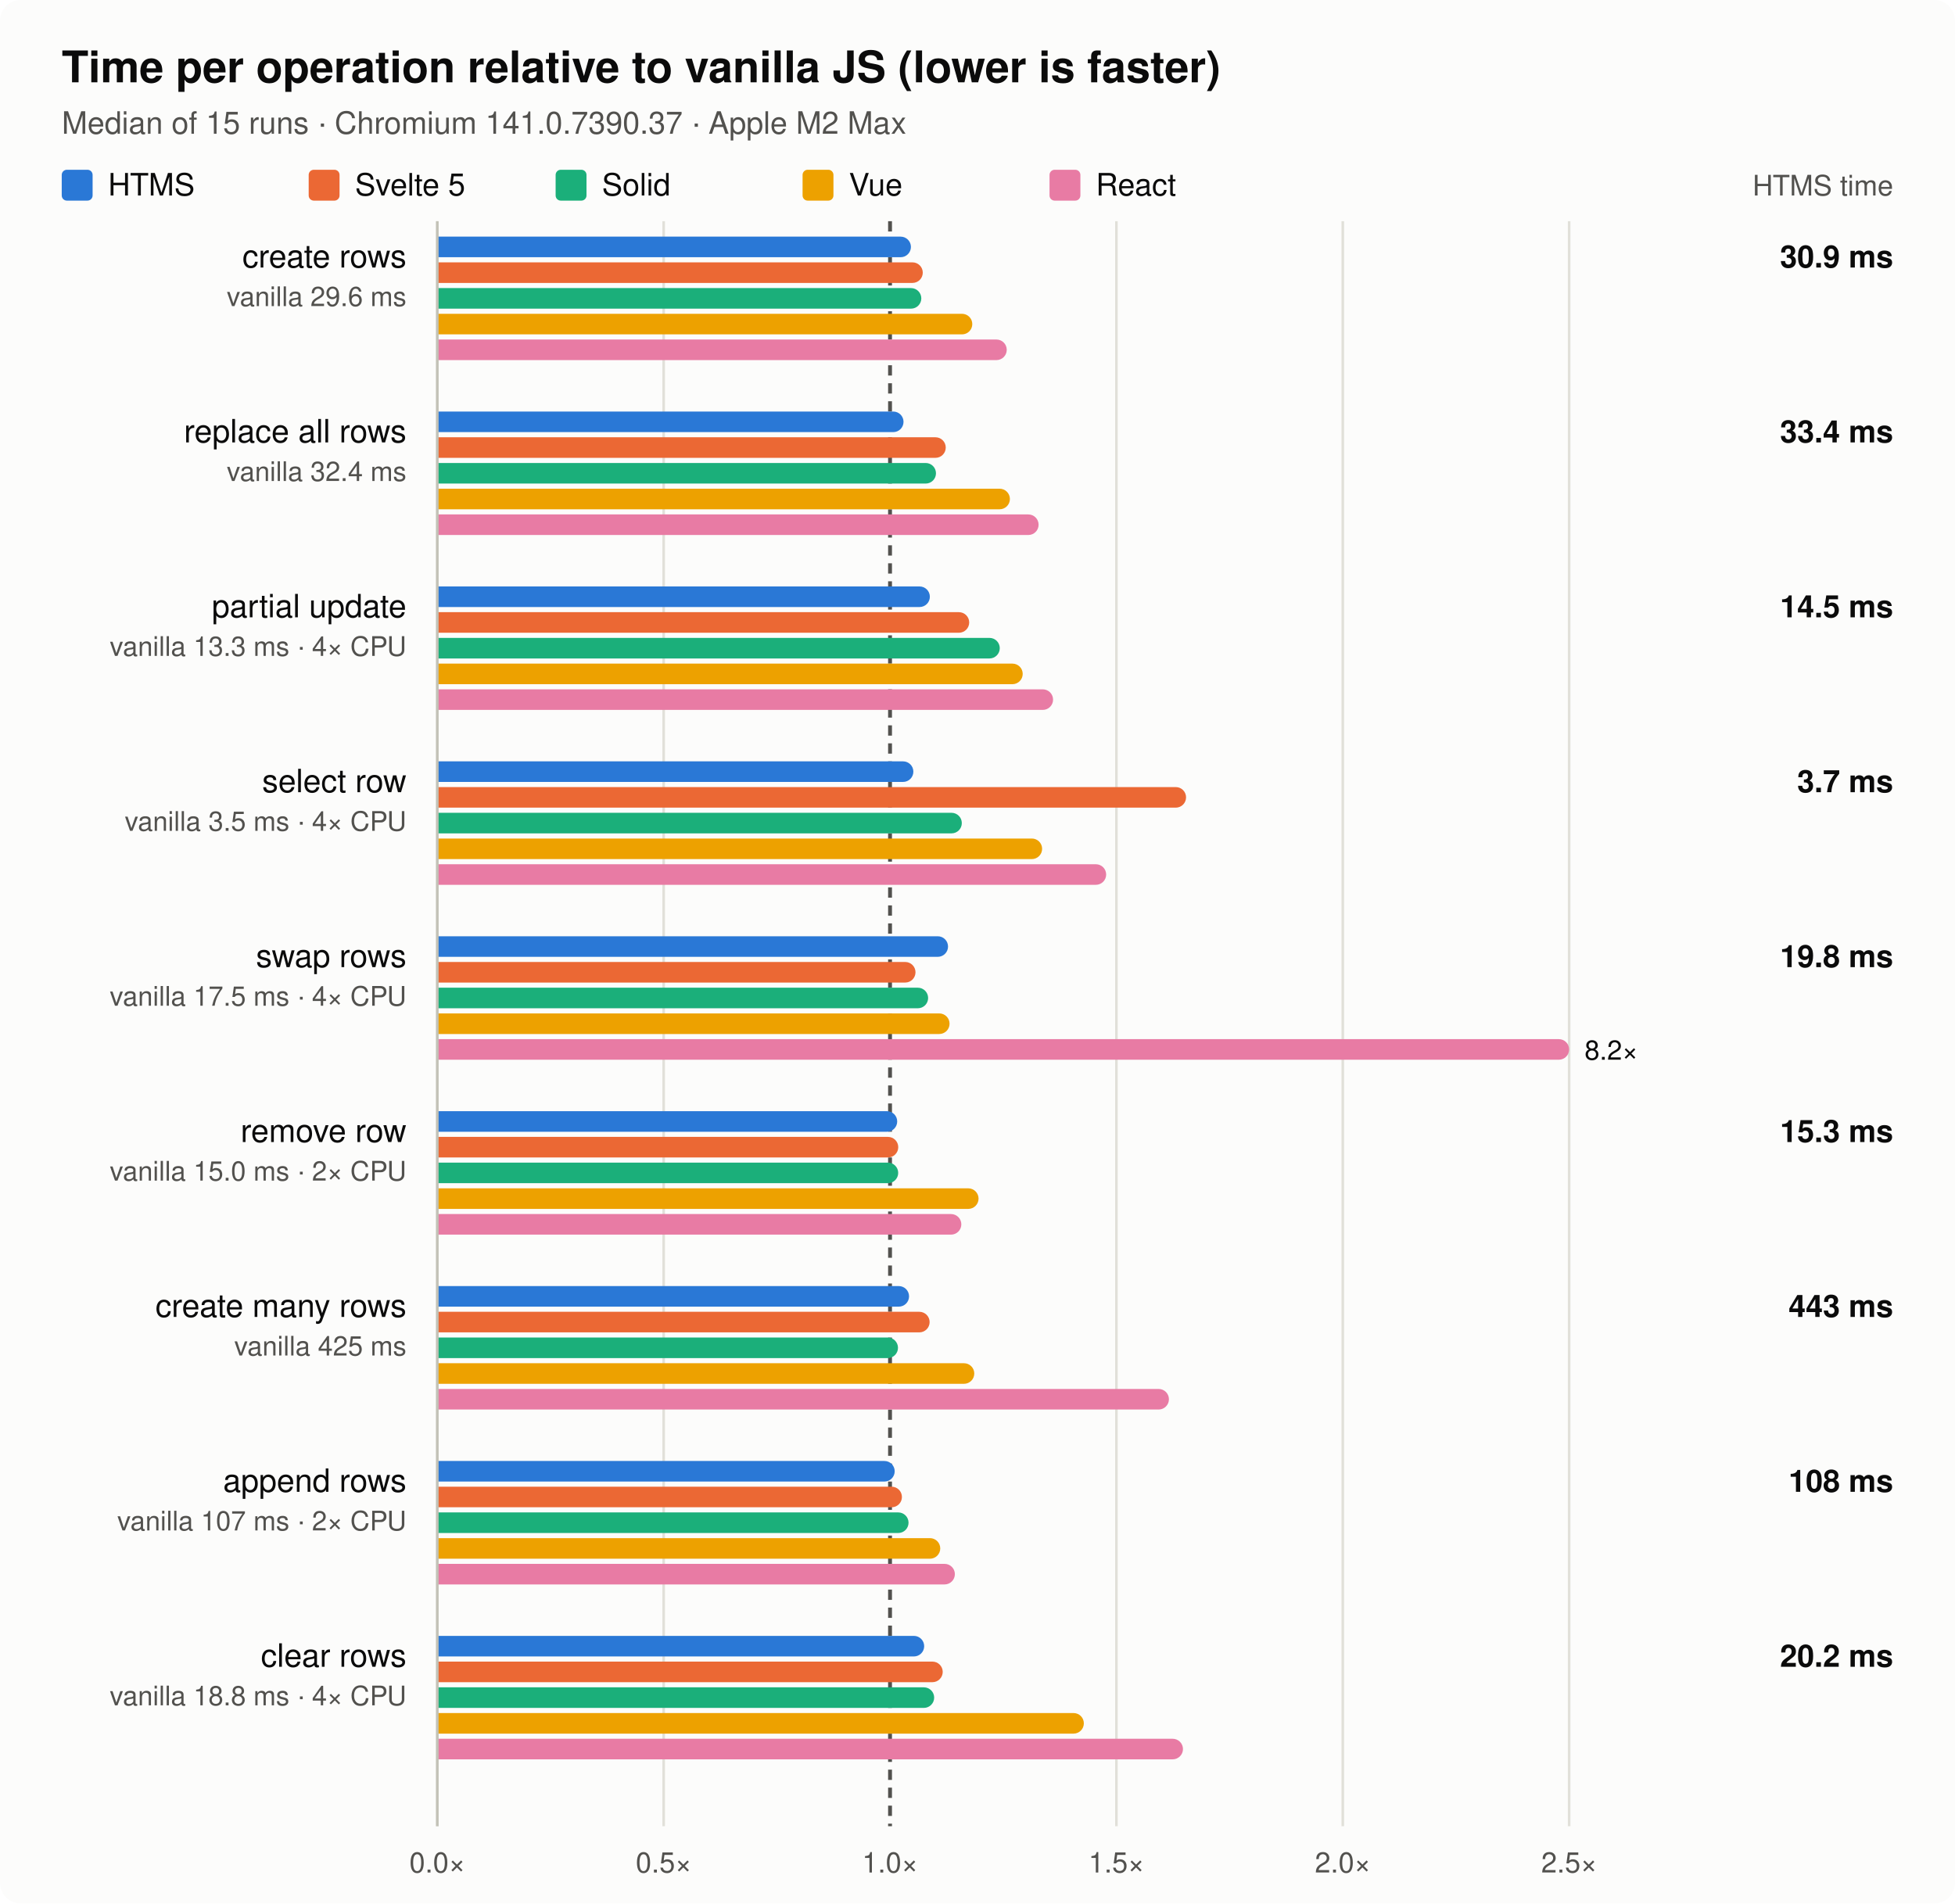
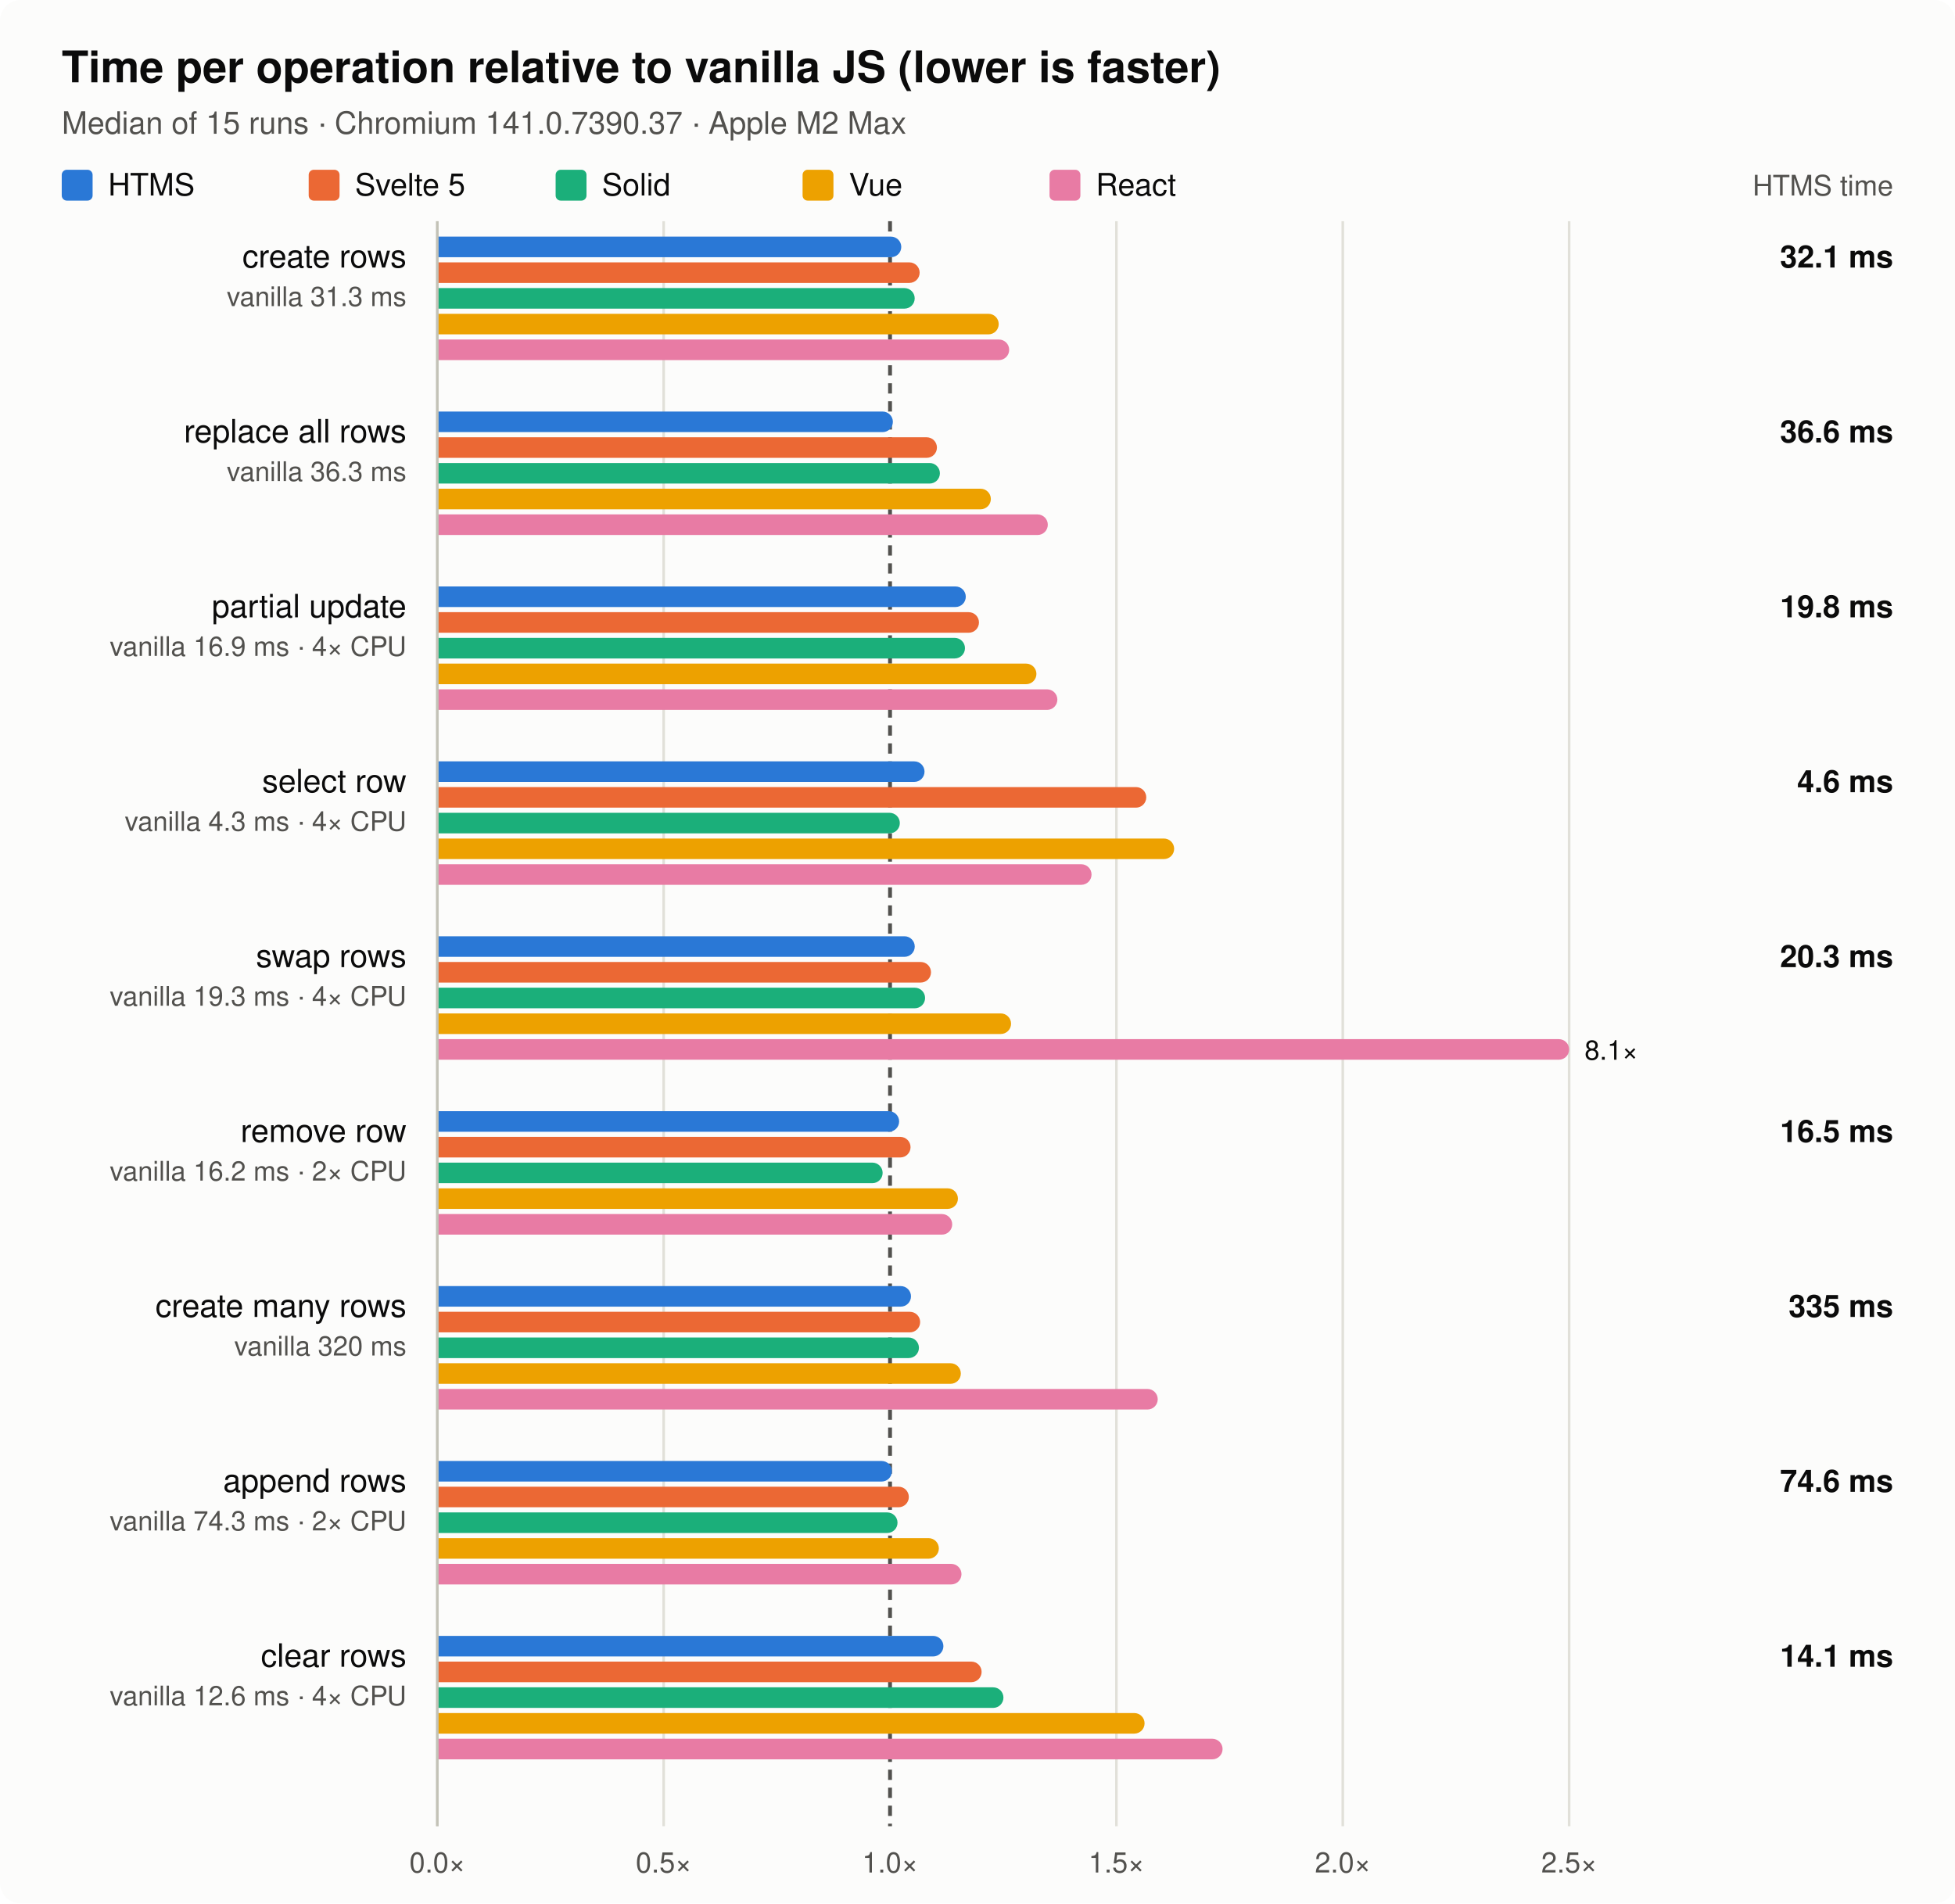
<svg xmlns="http://www.w3.org/2000/svg" viewBox="0 0 760 740" width="760" height="740" role="img" aria-labelledby="speed-title speed-desc">
  <style>
    .surface { fill: #fcfcfb; }
    .ink { fill: #0b0b0b; }
    .secondary { fill: #52514e; }
    .grid { stroke: #e1e0d9; stroke-width: 1; }
    .axis { stroke: #c3c2b7; stroke-width: 1; }
    .reference { stroke: #52514e; stroke-width: 1.5; stroke-dasharray: 4 3; }
    .s1 { fill: #2a78d6; } .s2 { fill: #eb6834; } .s3 { fill: #1baf7a; }
    .s4 { fill: #eda100; } .s5 { fill: #e87ba4; } .s6 { fill: #008300; }
    text { font-family: system-ui, -apple-system, 'Segoe UI', Helvetica, Arial, sans-serif; font-variant-numeric: tabular-nums; }
    @media (prefers-color-scheme: dark) {
      .surface { fill: #1a1a19; }
      .ink { fill: #f0efec; }
      .secondary { fill: #c3c2b7; }
      .grid { stroke: #2c2c2a; }
      .axis { stroke: #383835; }
      .reference { stroke: #c3c2b7; }
      .s1 { fill: #3987e5; } .s2 { fill: #d95926; } .s3 { fill: #199e70; }
      .s4 { fill: #c98500; } .s5 { fill: #d55181; } .s6 { fill: #008300; }
    }
  </style>
  <rect class="surface" width="760" height="740" rx="8" />
  <text class="ink" x="24" y="32" font-size="17" font-weight="600">Time per operation relative to vanilla JS (lower is faster)</text>
  <text class="secondary" x="24" y="52" font-size="12">Median of 15 runs · Chromium 141.0.7390.37 · Apple M2 Max</text>
  <rect class="s1" x="24" y="66" width="12" height="12" rx="2" />
  <text class="ink" x="42" y="76" font-size="12">HTMS</text>
  <rect class="s2" x="120" y="66" width="12" height="12" rx="2" />
  <text class="ink" x="138" y="76" font-size="12">Svelte 5</text>
  <rect class="s3" x="216" y="66" width="12" height="12" rx="2" />
  <text class="ink" x="234" y="76" font-size="12">Solid</text>
  <rect class="s4" x="312" y="66" width="12" height="12" rx="2" />
  <text class="ink" x="330" y="76" font-size="12">Vue</text>
  <rect class="s5" x="408" y="66" width="12" height="12" rx="2" />
  <text class="ink" x="426" y="76" font-size="12">React</text>
  <text class="secondary" x="736" y="76" font-size="11" text-anchor="end">HTMS time</text>
  <line class="grid" x1="170" x2="170" y1="86" y2="710" />
  <text class="secondary" x="170" y="728" font-size="11" text-anchor="middle">0.0×</text>
  <line class="grid" x1="258" x2="258" y1="86" y2="710" />
  <text class="secondary" x="258" y="728" font-size="11" text-anchor="middle">0.5×</text>
  <line class="reference" x1="346" x2="346" y1="86" y2="710" />
  <text class="secondary" x="346" y="728" font-size="11" text-anchor="middle">1.0×</text>
  <line class="grid" x1="434" x2="434" y1="86" y2="710" />
  <text class="secondary" x="434" y="728" font-size="11" text-anchor="middle">1.5×</text>
  <line class="grid" x1="522" x2="522" y1="86" y2="710" />
  <text class="secondary" x="522" y="728" font-size="11" text-anchor="middle">2.0×</text>
  <line class="grid" x1="610" x2="610" y1="86" y2="710" />
  <text class="secondary" x="610" y="728" font-size="11" text-anchor="middle">2.5×</text>
  <text class="ink" x="158" y="104" font-size="12.5" text-anchor="end">create rows</text>
-   <text class="secondary" x="158" y="119" font-size="10.5" text-anchor="end">vanilla 29.6 ms</text>
-   <text class="ink" x="736" y="104" font-size="12" font-weight="600" text-anchor="end">30.9 ms</text>
-   <path class="s1" d="M170,92 h180.122 a4,4 0 0 1 4,4 v0 a4,4 0 0 1 -4,4 h-180.122 z" />
-   <path class="s2" d="M170,102 h184.727 a4,4 0 0 1 4,4 v0 a4,4 0 0 1 -4,4 h-184.727 z" />
-   <path class="s3" d="M170,112 h184.156 a4,4 0 0 1 4,4 v0 a4,4 0 0 1 -4,4 h-184.156 z" />
-   <path class="s4" d="M170,122 h203.975 a4,4 0 0 1 4,4 v0 a4,4 0 0 1 -4,4 h-203.975 z" />
-   <path class="s5" d="M170,132 h217.368 a4,4 0 0 1 4,4 v0 a4,4 0 0 1 -4,4 h-217.368 z" />
+   <text class="secondary" x="158" y="119" font-size="10.5" text-anchor="end">vanilla 31.3 ms</text>
+   <text class="ink" x="736" y="104" font-size="12" font-weight="600" text-anchor="end">32.1 ms</text>
+   <path class="s1" d="M170,92 h176.368 a4,4 0 0 1 4,4 v0 a4,4 0 0 1 -4,4 h-176.368 z" />
+   <path class="s2" d="M170,102 h183.512 a4,4 0 0 1 4,4 v0 a4,4 0 0 1 -4,4 h-183.512 z" />
+   <path class="s3" d="M170,112 h181.59 a4,4 0 0 1 4,4 v0 a4,4 0 0 1 -4,4 h-181.59 z" />
+   <path class="s4" d="M170,122 h214.249 a4,4 0 0 1 4,4 v0 a4,4 0 0 1 -4,4 h-214.249 z" />
+   <path class="s5" d="M170,132 h218.319 a4,4 0 0 1 4,4 v0 a4,4 0 0 1 -4,4 h-218.319 z" />
  <text class="ink" x="158" y="172" font-size="12.5" text-anchor="end">replace all rows</text>
-   <text class="secondary" x="158" y="187" font-size="10.5" text-anchor="end">vanilla 32.4 ms</text>
-   <text class="ink" x="736" y="172" font-size="12" font-weight="600" text-anchor="end">33.4 ms</text>
-   <path class="s1" d="M170,160 h177.244 a4,4 0 0 1 4,4 v0 a4,4 0 0 1 -4,4 h-177.244 z" />
-   <path class="s2" d="M170,170 h193.657 a4,4 0 0 1 4,4 v0 a4,4 0 0 1 -4,4 h-193.657 z" />
-   <path class="s3" d="M170,180 h189.858 a4,4 0 0 1 4,4 v0 a4,4 0 0 1 -4,4 h-189.858 z" />
-   <path class="s4" d="M170,190 h218.596 a4,4 0 0 1 4,4 v0 a4,4 0 0 1 -4,4 h-218.596 z" />
-   <path class="s5" d="M170,200 h229.754 a4,4 0 0 1 4,4 v0 a4,4 0 0 1 -4,4 h-229.754 z" />
+   <text class="secondary" x="158" y="187" font-size="10.5" text-anchor="end">vanilla 36.3 ms</text>
+   <text class="ink" x="736" y="172" font-size="12" font-weight="600" text-anchor="end">36.6 ms</text>
+   <path class="s1" d="M170,160 h173.104 a4,4 0 0 1 4,4 v0 a4,4 0 0 1 -4,4 h-173.104 z" />
+   <path class="s2" d="M170,170 h190.231 a4,4 0 0 1 4,4 v0 a4,4 0 0 1 -4,4 h-190.231 z" />
+   <path class="s3" d="M170,180 h191.384 a4,4 0 0 1 4,4 v0 a4,4 0 0 1 -4,4 h-191.384 z" />
+   <path class="s4" d="M170,190 h211.189 a4,4 0 0 1 4,4 v0 a4,4 0 0 1 -4,4 h-211.189 z" />
+   <path class="s5" d="M170,200 h233.334 a4,4 0 0 1 4,4 v0 a4,4 0 0 1 -4,4 h-233.334 z" />
  <text class="ink" x="158" y="240" font-size="12.5" text-anchor="end">partial update</text>
-   <text class="secondary" x="158" y="255" font-size="10.5" text-anchor="end">vanilla 13.3 ms · 4× CPU</text>
-   <text class="ink" x="736" y="240" font-size="12" font-weight="600" text-anchor="end">14.5 ms</text>
-   <path class="s1" d="M170,228 h187.48 a4,4 0 0 1 4,4 v0 a4,4 0 0 1 -4,4 h-187.48 z" />
-   <path class="s2" d="M170,238 h202.776 a4,4 0 0 1 4,4 v0 a4,4 0 0 1 -4,4 h-202.776 z" />
-   <path class="s3" d="M170,248 h214.657 a4,4 0 0 1 4,4 v0 a4,4 0 0 1 -4,4 h-214.657 z" />
-   <path class="s4" d="M170,258 h223.575 a4,4 0 0 1 4,4 v0 a4,4 0 0 1 -4,4 h-223.575 z" />
-   <path class="s5" d="M170,268 h235.377 a4,4 0 0 1 4,4 v0 a4,4 0 0 1 -4,4 h-235.377 z" />
+   <text class="secondary" x="158" y="255" font-size="10.5" text-anchor="end">vanilla 16.9 ms · 4× CPU</text>
+   <text class="ink" x="736" y="240" font-size="12" font-weight="600" text-anchor="end">19.8 ms</text>
+   <path class="s1" d="M170,228 h201.446 a4,4 0 0 1 4,4 v0 a4,4 0 0 1 -4,4 h-201.446 z" />
+   <path class="s2" d="M170,238 h206.572 a4,4 0 0 1 4,4 v0 a4,4 0 0 1 -4,4 h-206.572 z" />
+   <path class="s3" d="M170,248 h201.134 a4,4 0 0 1 4,4 v0 a4,4 0 0 1 -4,4 h-201.134 z" />
+   <path class="s4" d="M170,258 h228.906 a4,4 0 0 1 4,4 v0 a4,4 0 0 1 -4,4 h-228.906 z" />
+   <path class="s5" d="M170,268 h237.047 a4,4 0 0 1 4,4 v0 a4,4 0 0 1 -4,4 h-237.047 z" />
  <text class="ink" x="158" y="308" font-size="12.5" text-anchor="end">select row</text>
-   <text class="secondary" x="158" y="323" font-size="10.5" text-anchor="end">vanilla 3.5 ms · 4× CPU</text>
-   <text class="ink" x="736" y="308" font-size="12" font-weight="600" text-anchor="end">3.7 ms</text>
-   <path class="s1" d="M170,296 h181.068 a4,4 0 0 1 4,4 v0 a4,4 0 0 1 -4,4 h-181.068 z" />
-   <path class="s2" d="M170,306 h287.079 a4,4 0 0 1 4,4 v0 a4,4 0 0 1 -4,4 h-287.079 z" />
-   <path class="s3" d="M170,316 h199.905 a4,4 0 0 1 4,4 v0 a4,4 0 0 1 -4,4 h-199.905 z" />
-   <path class="s4" d="M170,326 h231.118 a4,4 0 0 1 4,4 v0 a4,4 0 0 1 -4,4 h-231.118 z" />
-   <path class="s5" d="M170,336 h256.017 a4,4 0 0 1 4,4 v0 a4,4 0 0 1 -4,4 h-256.017 z" />
+   <text class="secondary" x="158" y="323" font-size="10.5" text-anchor="end">vanilla 4.3 ms · 4× CPU</text>
+   <text class="ink" x="736" y="308" font-size="12" font-weight="600" text-anchor="end">4.6 ms</text>
+   <path class="s1" d="M170,296 h185.408 a4,4 0 0 1 4,4 v0 a4,4 0 0 1 -4,4 h-185.408 z" />
+   <path class="s2" d="M170,306 h271.608 a4,4 0 0 1 4,4 v0 a4,4 0 0 1 -4,4 h-271.608 z" />
+   <path class="s3" d="M170,316 h175.807 a4,4 0 0 1 4,4 v0 a4,4 0 0 1 -4,4 h-175.807 z" />
+   <path class="s4" d="M170,326 h282.45 a4,4 0 0 1 4,4 v0 a4,4 0 0 1 -4,4 h-282.45 z" />
+   <path class="s5" d="M170,336 h250.337 a4,4 0 0 1 4,4 v0 a4,4 0 0 1 -4,4 h-250.337 z" />
  <text class="ink" x="158" y="376" font-size="12.5" text-anchor="end">swap rows</text>
-   <text class="secondary" x="158" y="391" font-size="10.5" text-anchor="end">vanilla 17.5 ms · 4× CPU</text>
-   <text class="ink" x="736" y="376" font-size="12" font-weight="600" text-anchor="end">19.8 ms</text>
-   <path class="s1" d="M170,364 h194.548 a4,4 0 0 1 4,4 v0 a4,4 0 0 1 -4,4 h-194.548 z" />
-   <path class="s2" d="M170,374 h181.9 a4,4 0 0 1 4,4 v0 a4,4 0 0 1 -4,4 h-181.9 z" />
-   <path class="s3" d="M170,384 h186.805 a4,4 0 0 1 4,4 v0 a4,4 0 0 1 -4,4 h-186.805 z" />
-   <path class="s4" d="M170,394 h195.14 a4,4 0 0 1 4,4 v0 a4,4 0 0 1 -4,4 h-195.14 z" />
+   <text class="secondary" x="158" y="391" font-size="10.5" text-anchor="end">vanilla 19.3 ms · 4× CPU</text>
+   <text class="ink" x="736" y="376" font-size="12" font-weight="600" text-anchor="end">20.3 ms</text>
+   <path class="s1" d="M170,364 h181.608 a4,4 0 0 1 4,4 v0 a4,4 0 0 1 -4,4 h-181.608 z" />
+   <path class="s2" d="M170,374 h187.929 a4,4 0 0 1 4,4 v0 a4,4 0 0 1 -4,4 h-187.929 z" />
+   <path class="s3" d="M170,384 h185.627 a4,4 0 0 1 4,4 v0 a4,4 0 0 1 -4,4 h-185.627 z" />
+   <path class="s4" d="M170,394 h219.046 a4,4 0 0 1 4,4 v0 a4,4 0 0 1 -4,4 h-219.046 z" />
  <path class="s5" d="M170,404 h436 a4,4 0 0 1 4,4 v0 a4,4 0 0 1 -4,4 h-436 z" />
-   <text class="ink" x="616" y="412" font-size="10.5">8.2×</text>
+   <text class="ink" x="616" y="412" font-size="10.5">8.1×</text>
  <text class="ink" x="158" y="444" font-size="12.5" text-anchor="end">remove row</text>
-   <text class="secondary" x="158" y="459" font-size="10.5" text-anchor="end">vanilla 15.0 ms · 2× CPU</text>
-   <text class="ink" x="736" y="444" font-size="12" font-weight="600" text-anchor="end">15.3 ms</text>
-   <path class="s1" d="M170,432 h174.786 a4,4 0 0 1 4,4 v0 a4,4 0 0 1 -4,4 h-174.786 z" />
-   <path class="s2" d="M170,442 h175.195 a4,4 0 0 1 4,4 v0 a4,4 0 0 1 -4,4 h-175.195 z" />
-   <path class="s3" d="M170,452 h175.172 a4,4 0 0 1 4,4 v0 a4,4 0 0 1 -4,4 h-175.172 z" />
-   <path class="s4" d="M170,462 h206.411 a4,4 0 0 1 4,4 v0 a4,4 0 0 1 -4,4 h-206.411 z" />
-   <path class="s5" d="M170,472 h199.716 a4,4 0 0 1 4,4 v0 a4,4 0 0 1 -4,4 h-199.716 z" />
+   <text class="secondary" x="158" y="459" font-size="10.5" text-anchor="end">vanilla 16.2 ms · 2× CPU</text>
+   <text class="ink" x="736" y="444" font-size="12" font-weight="600" text-anchor="end">16.5 ms</text>
+   <path class="s1" d="M170,432 h175.538 a4,4 0 0 1 4,4 v0 a4,4 0 0 1 -4,4 h-175.538 z" />
+   <path class="s2" d="M170,442 h179.976 a4,4 0 0 1 4,4 v0 a4,4 0 0 1 -4,4 h-179.976 z" />
+   <path class="s3" d="M170,452 h169.124 a4,4 0 0 1 4,4 v0 a4,4 0 0 1 -4,4 h-169.124 z" />
+   <path class="s4" d="M170,462 h198.392 a4,4 0 0 1 4,4 v0 a4,4 0 0 1 -4,4 h-198.392 z" />
+   <path class="s5" d="M170,472 h196.168 a4,4 0 0 1 4,4 v0 a4,4 0 0 1 -4,4 h-196.168 z" />
  <text class="ink" x="158" y="512" font-size="12.5" text-anchor="end">create many rows</text>
-   <text class="secondary" x="158" y="527" font-size="10.5" text-anchor="end">vanilla 425 ms</text>
-   <text class="ink" x="736" y="512" font-size="12" font-weight="600" text-anchor="end">443 ms</text>
-   <path class="s1" d="M170,500 h179.395 a4,4 0 0 1 4,4 v0 a4,4 0 0 1 -4,4 h-179.395 z" />
-   <path class="s2" d="M170,510 h187.39 a4,4 0 0 1 4,4 v0 a4,4 0 0 1 -4,4 h-187.39 z" />
-   <path class="s3" d="M170,520 h175.092 a4,4 0 0 1 4,4 v0 a4,4 0 0 1 -4,4 h-175.092 z" />
-   <path class="s4" d="M170,530 h204.747 a4,4 0 0 1 4,4 v0 a4,4 0 0 1 -4,4 h-204.747 z" />
-   <path class="s5" d="M170,540 h280.418 a4,4 0 0 1 4,4 v0 a4,4 0 0 1 -4,4 h-280.418 z" />
+   <text class="secondary" x="158" y="527" font-size="10.5" text-anchor="end">vanilla 320 ms</text>
+   <text class="ink" x="736" y="512" font-size="12" font-weight="600" text-anchor="end">335 ms</text>
+   <path class="s1" d="M170,500 h180.15 a4,4 0 0 1 4,4 v0 a4,4 0 0 1 -4,4 h-180.15 z" />
+   <path class="s2" d="M170,510 h183.707 a4,4 0 0 1 4,4 v0 a4,4 0 0 1 -4,4 h-183.707 z" />
+   <path class="s3" d="M170,520 h183.235 a4,4 0 0 1 4,4 v0 a4,4 0 0 1 -4,4 h-183.235 z" />
+   <path class="s4" d="M170,530 h199.52 a4,4 0 0 1 4,4 v0 a4,4 0 0 1 -4,4 h-199.52 z" />
+   <path class="s5" d="M170,540 h276.067 a4,4 0 0 1 4,4 v0 a4,4 0 0 1 -4,4 h-276.067 z" />
  <text class="ink" x="158" y="580" font-size="12.5" text-anchor="end">append rows</text>
-   <text class="secondary" x="158" y="595" font-size="10.5" text-anchor="end">vanilla 107 ms · 2× CPU</text>
-   <text class="ink" x="736" y="580" font-size="12" font-weight="600" text-anchor="end">108 ms</text>
-   <path class="s1" d="M170,568 h173.811 a4,4 0 0 1 4,4 v0 a4,4 0 0 1 -4,4 h-173.811 z" />
-   <path class="s2" d="M170,578 h176.621 a4,4 0 0 1 4,4 v0 a4,4 0 0 1 -4,4 h-176.621 z" />
-   <path class="s3" d="M170,588 h179.193 a4,4 0 0 1 4,4 v0 a4,4 0 0 1 -4,4 h-179.193 z" />
-   <path class="s4" d="M170,598 h191.521 a4,4 0 0 1 4,4 v0 a4,4 0 0 1 -4,4 h-191.521 z" />
-   <path class="s5" d="M170,608 h197.204 a4,4 0 0 1 4,4 v0 a4,4 0 0 1 -4,4 h-197.204 z" />
+   <text class="secondary" x="158" y="595" font-size="10.5" text-anchor="end">vanilla 74.3 ms · 2× CPU</text>
+   <text class="ink" x="736" y="580" font-size="12" font-weight="600" text-anchor="end">74.6 ms</text>
+   <path class="s1" d="M170,568 h172.73 a4,4 0 0 1 4,4 v0 a4,4 0 0 1 -4,4 h-172.73 z" />
+   <path class="s2" d="M170,578 h179.307 a4,4 0 0 1 4,4 v0 a4,4 0 0 1 -4,4 h-179.307 z" />
+   <path class="s3" d="M170,588 h174.911 a4,4 0 0 1 4,4 v0 a4,4 0 0 1 -4,4 h-174.911 z" />
+   <path class="s4" d="M170,598 h190.977 a4,4 0 0 1 4,4 v0 a4,4 0 0 1 -4,4 h-190.977 z" />
+   <path class="s5" d="M170,608 h199.774 a4,4 0 0 1 4,4 v0 a4,4 0 0 1 -4,4 h-199.774 z" />
  <text class="ink" x="158" y="648" font-size="12.5" text-anchor="end">clear rows</text>
-   <text class="secondary" x="158" y="663" font-size="10.5" text-anchor="end">vanilla 18.8 ms · 4× CPU</text>
-   <text class="ink" x="736" y="648" font-size="12" font-weight="600" text-anchor="end">20.2 ms</text>
-   <path class="s1" d="M170,636 h185.273 a4,4 0 0 1 4,4 v0 a4,4 0 0 1 -4,4 h-185.273 z" />
-   <path class="s2" d="M170,646 h192.48 a4,4 0 0 1 4,4 v0 a4,4 0 0 1 -4,4 h-192.48 z" />
-   <path class="s3" d="M170,656 h189.157 a4,4 0 0 1 4,4 v0 a4,4 0 0 1 -4,4 h-189.157 z" />
-   <path class="s4" d="M170,666 h247.34 a4,4 0 0 1 4,4 v0 a4,4 0 0 1 -4,4 h-247.34 z" />
-   <path class="s5" d="M170,676 h285.876 a4,4 0 0 1 4,4 v0 a4,4 0 0 1 -4,4 h-285.876 z" />
+   <text class="secondary" x="158" y="663" font-size="10.5" text-anchor="end">vanilla 12.6 ms · 4× CPU</text>
+   <text class="ink" x="736" y="648" font-size="12" font-weight="600" text-anchor="end">14.1 ms</text>
+   <path class="s1" d="M170,636 h192.745 a4,4 0 0 1 4,4 v0 a4,4 0 0 1 -4,4 h-192.745 z" />
+   <path class="s2" d="M170,646 h207.599 a4,4 0 0 1 4,4 v0 a4,4 0 0 1 -4,4 h-207.599 z" />
+   <path class="s3" d="M170,656 h216.087 a4,4 0 0 1 4,4 v0 a4,4 0 0 1 -4,4 h-216.087 z" />
+   <path class="s4" d="M170,666 h270.952 a4,4 0 0 1 4,4 v0 a4,4 0 0 1 -4,4 h-270.952 z" />
+   <path class="s5" d="M170,676 h301.274 a4,4 0 0 1 4,4 v0 a4,4 0 0 1 -4,4 h-301.274 z" />
  <line class="axis" x1="170" x2="170" y1="86" y2="710" />
</svg>
